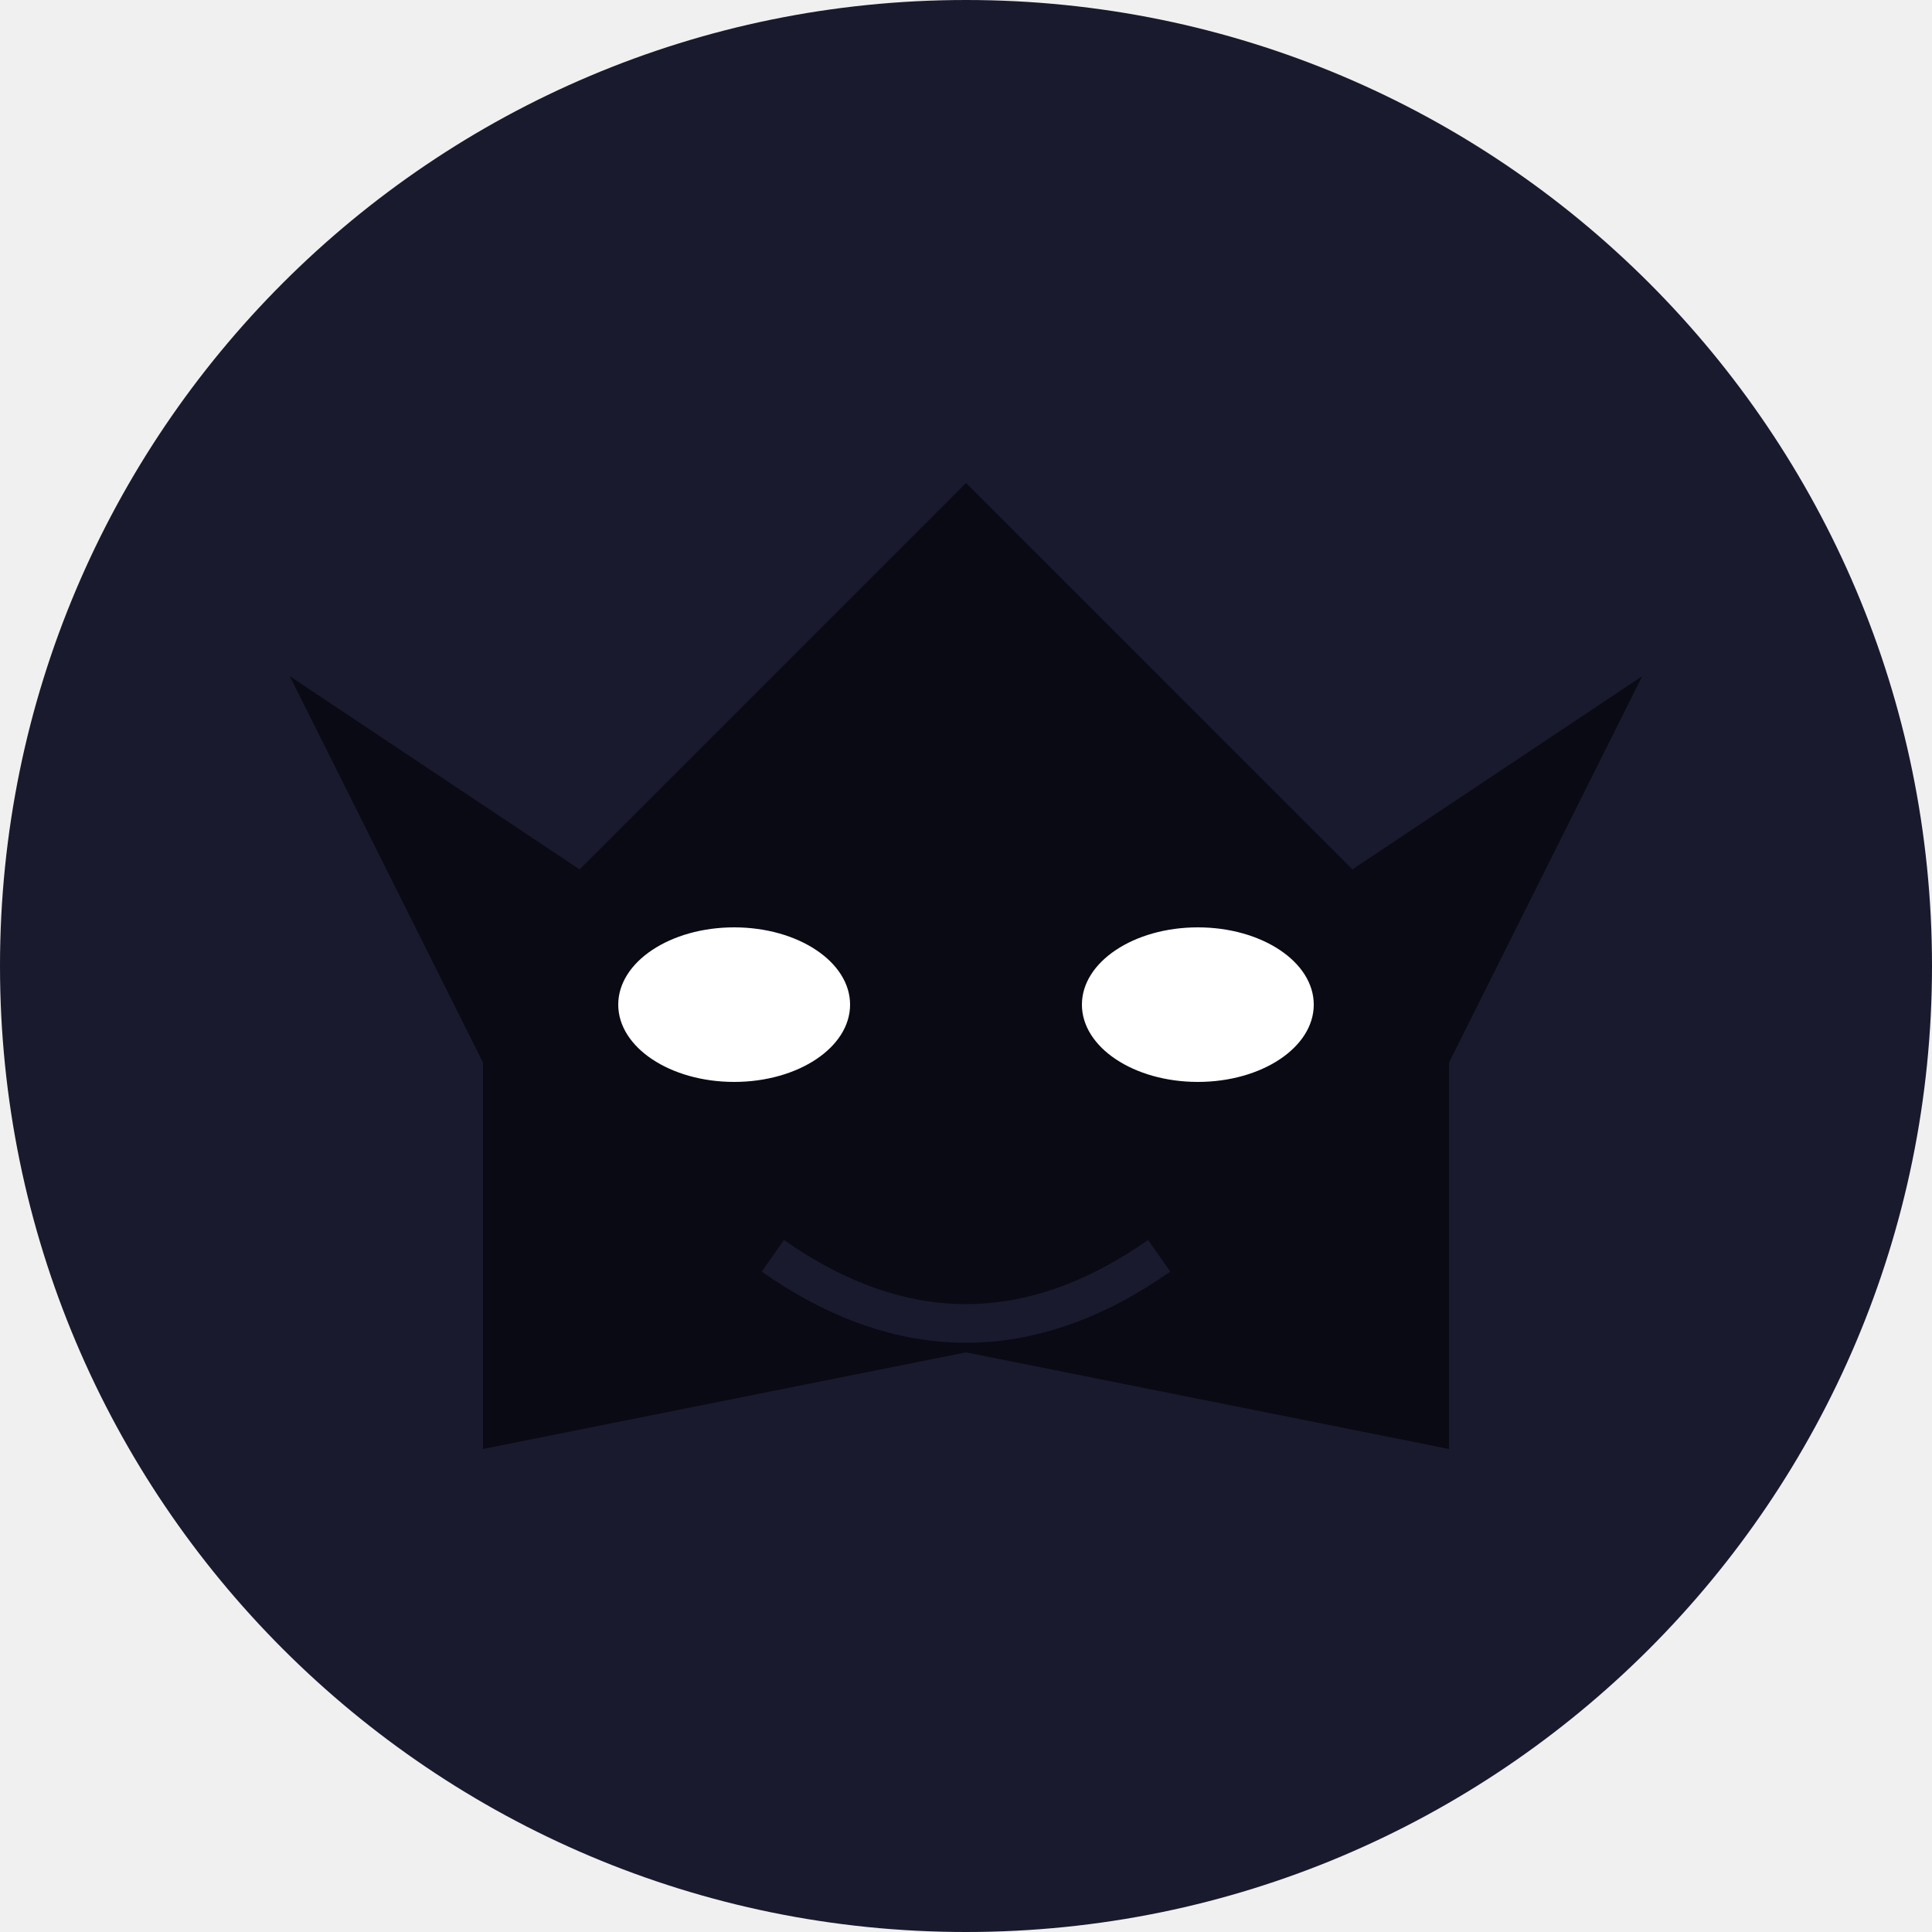
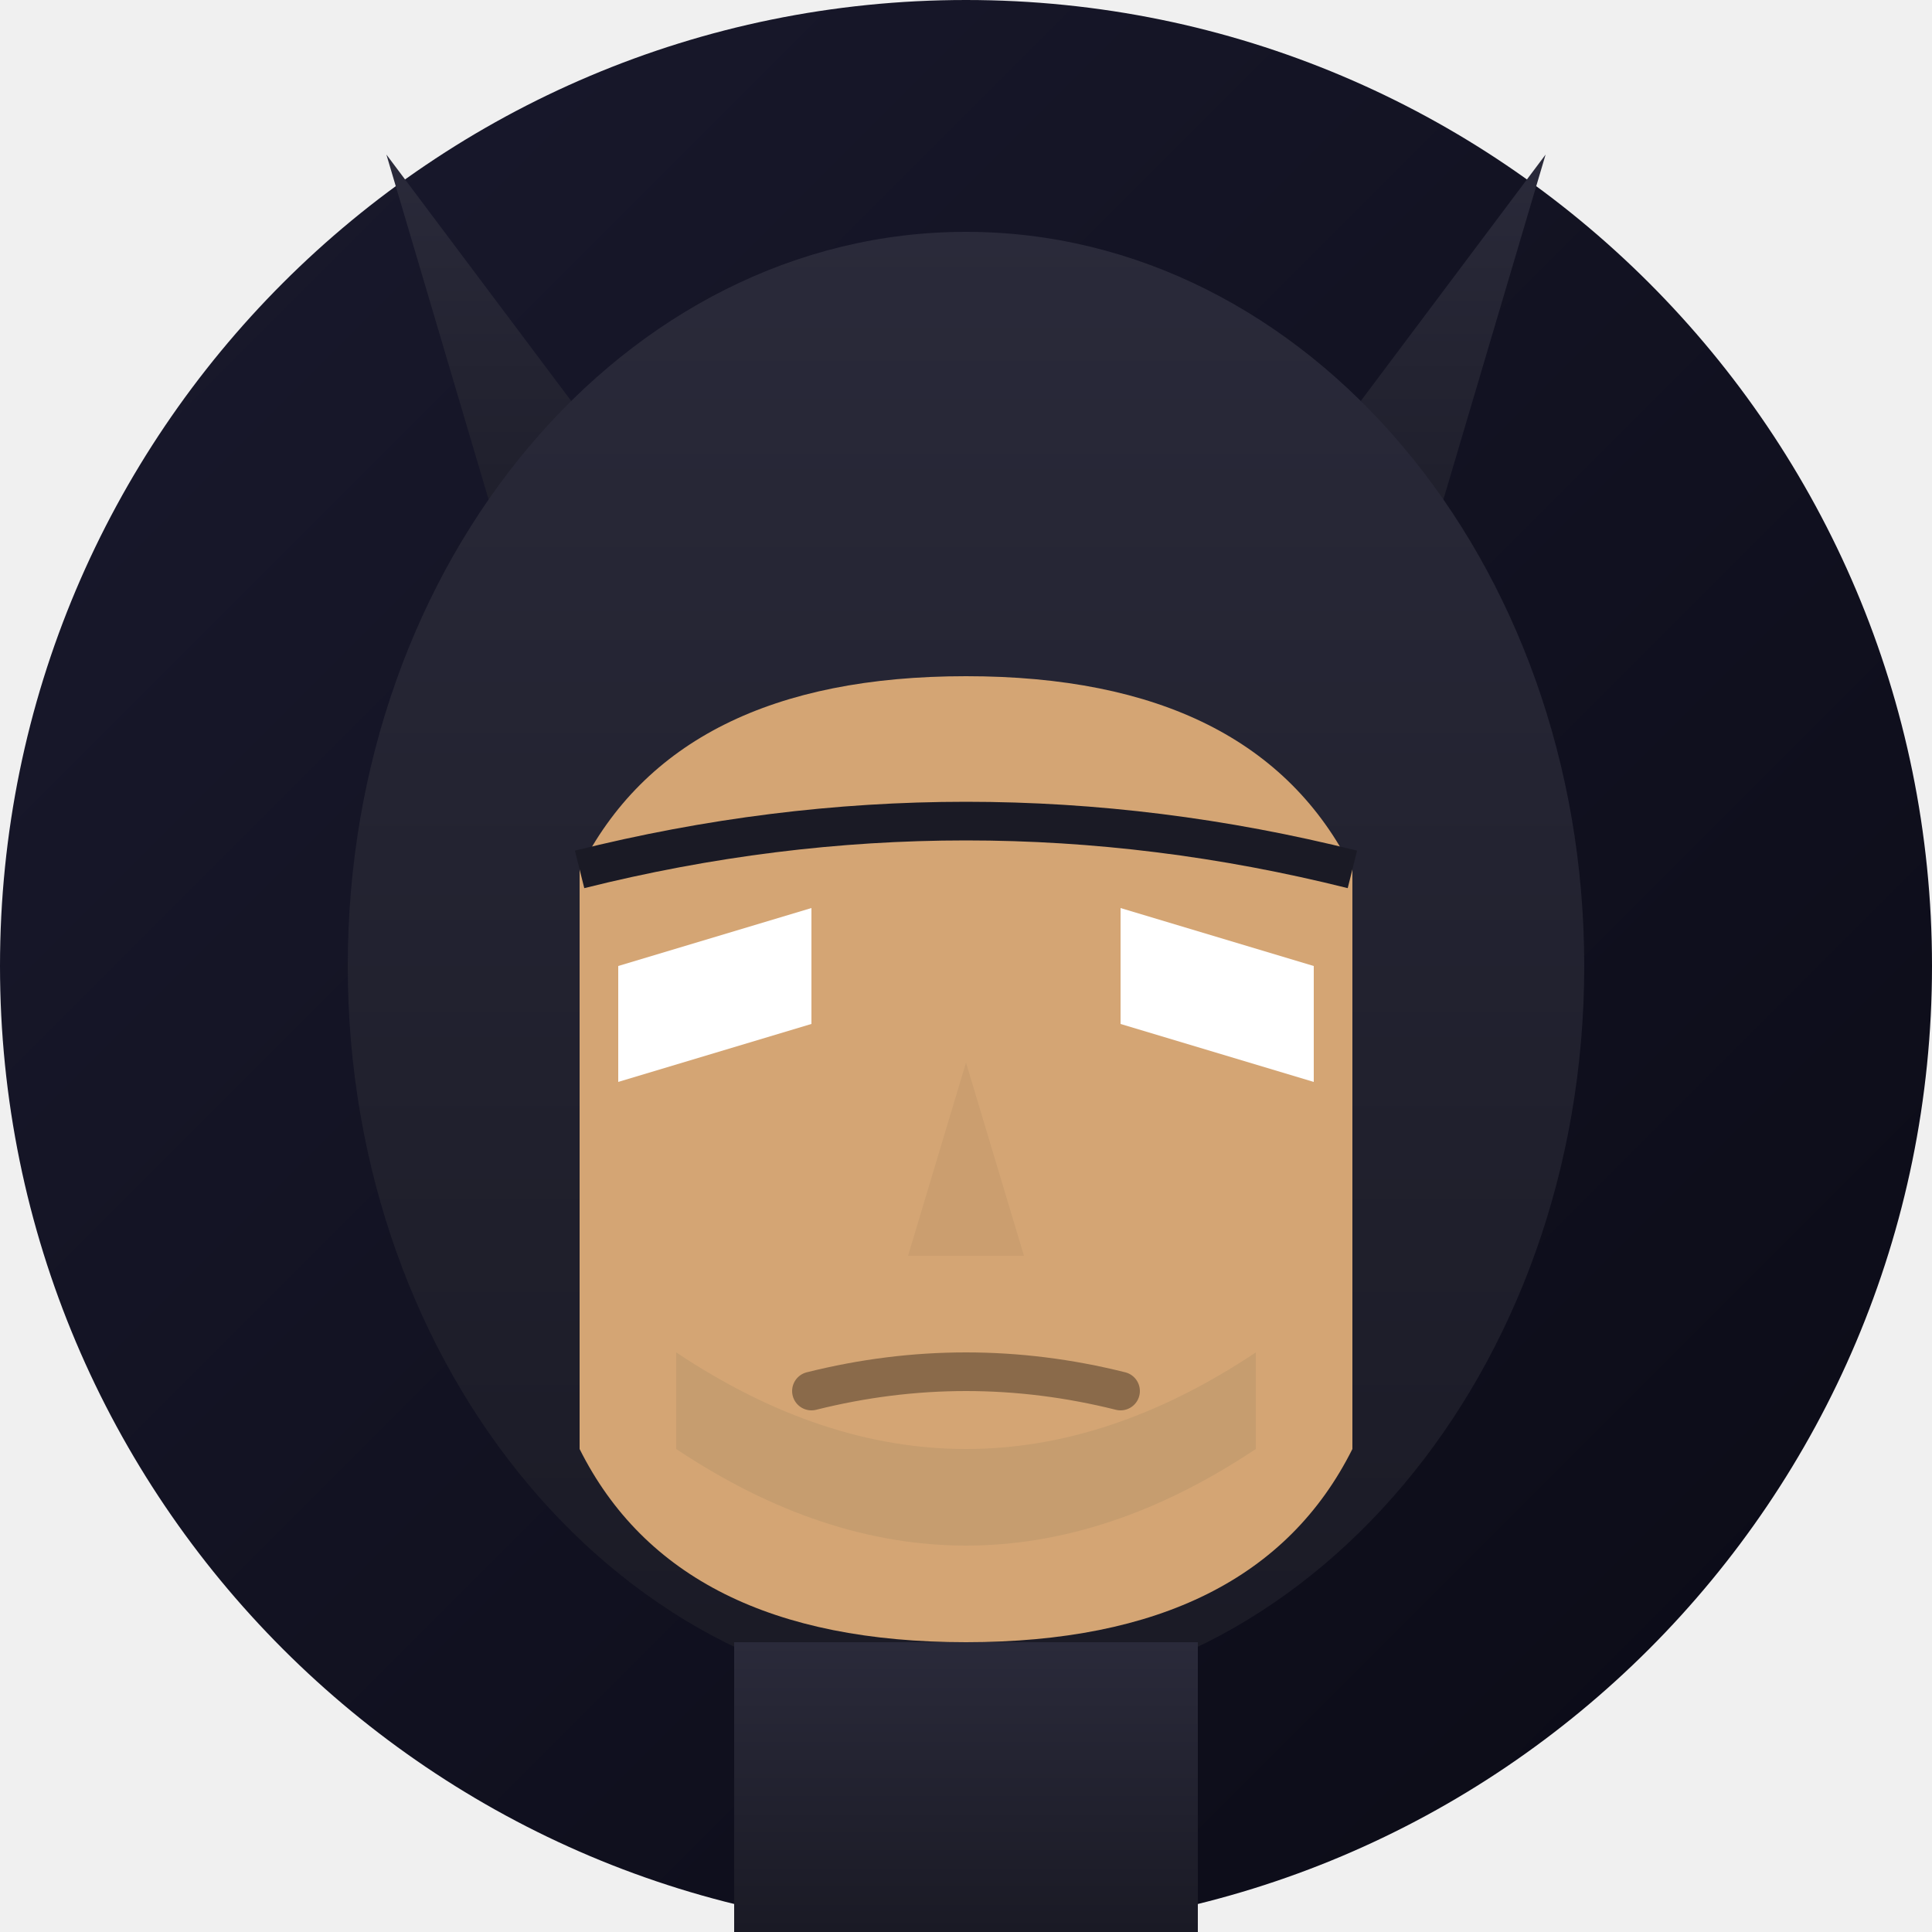
<svg xmlns="http://www.w3.org/2000/svg" viewBox="0 0 100 100">
-   <circle cx="50" cy="50" r="50" fill="#1a1a2e" />
-   <path d="M50 25 L30 45 L15 35 L25 55 L25 75 L50 70 L75 75 L75 55 L85 35 L70 45 Z" fill="#0a0a15" />
-   <ellipse cx="38" cy="52" rx="6" ry="4" fill="#fff" />
-   <ellipse cx="62" cy="52" rx="6" ry="4" fill="#fff" />
-   <path d="M40 65 Q50 72 60 65" stroke="#1a1a2e" stroke-width="2" fill="none" />
+   <defs>
+     <linearGradient id="batBg" x1="0%" y1="0%" x2="100%" y2="100%">
+       <stop offset="0%" style="stop-color:#1a1a2e" />
+       <stop offset="100%" style="stop-color:#0a0a15" />
+     </linearGradient>
+     <linearGradient id="batCowl" x1="0%" y1="0%" x2="0%" y2="100%">
+       <stop offset="0%" style="stop-color:#2a2a3a" />
+       <stop offset="100%" style="stop-color:#1a1a25" />
+     </linearGradient>
+   </defs>
+   <circle cx="50" cy="50" r="50" fill="url(#batBg)" />
+   <path d="M28 35 L20 8 L35 28 Z" fill="url(#batCowl)" />
+   <path d="M72 35 L80 8 L65 28 Z" fill="url(#batCowl)" />
+   <ellipse cx="50" cy="50" rx="32" ry="38" fill="url(#batCowl)" />
+   <path d="M30 45 Q35 35 50 35 Q65 35 70 45 L70 75 Q65 85 50 85 Q35 85 30 75 Z" fill="#d4a574" />
+   <path d="M35 70 Q50 80 65 70 L65 75 Q50 85 35 75 Z" fill="#b8956a" opacity="0.5" />
+   <path d="M32 50 L42 47 L42 53 L32 56 Z" fill="#ffffff" />
+   <path d="M68 50 L58 47 L58 53 L68 56 Z" fill="#ffffff" />
+   <path d="M50 55 L47 65 L53 65 Z" fill="#c49a6c" opacity="0.6" />
+   <path d="M42 72 Q50 70 58 72" fill="none" stroke="#8a6a4a" stroke-width="2" stroke-linecap="round" />
+   <path d="M30 45 Q50 40 70 45" fill="none" stroke="#1a1a25" stroke-width="2" />
+   <rect x="38" y="85" width="24" height="15" fill="url(#batCowl)" />
</svg>
